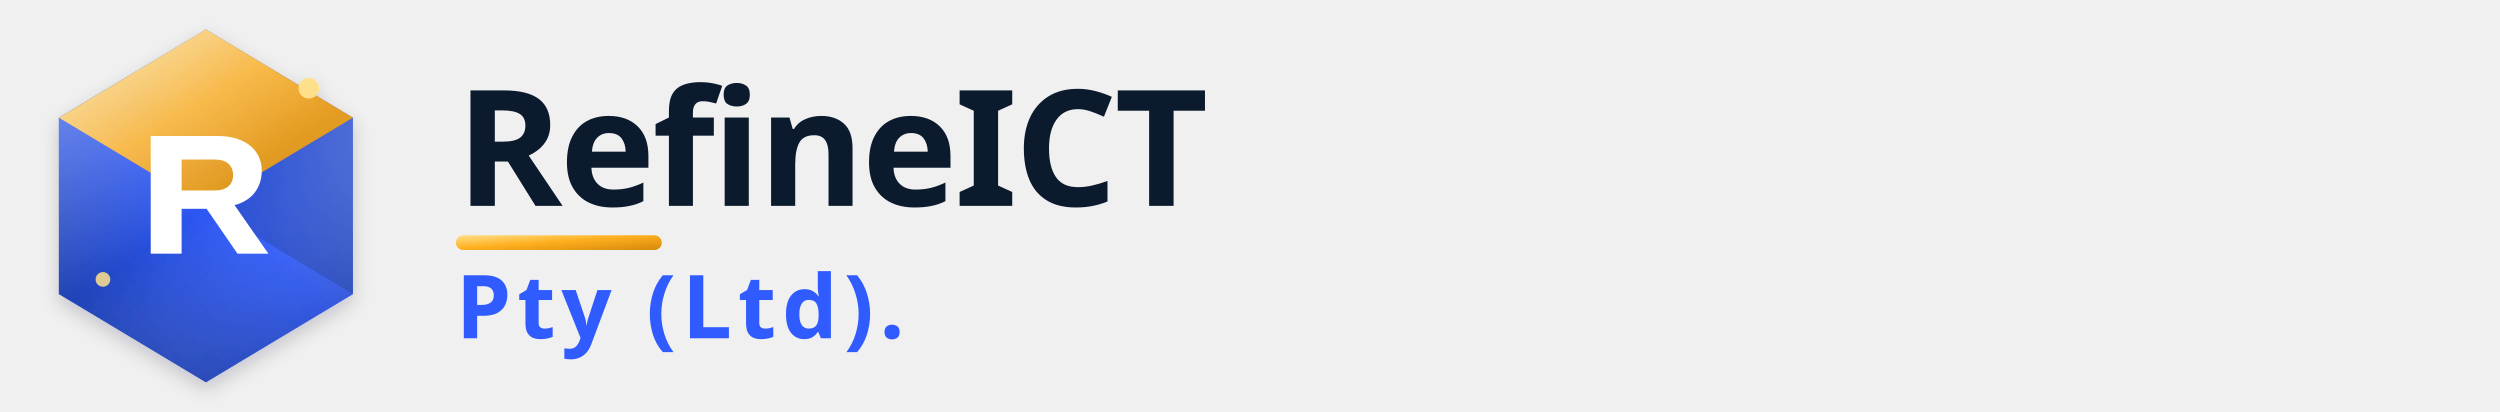
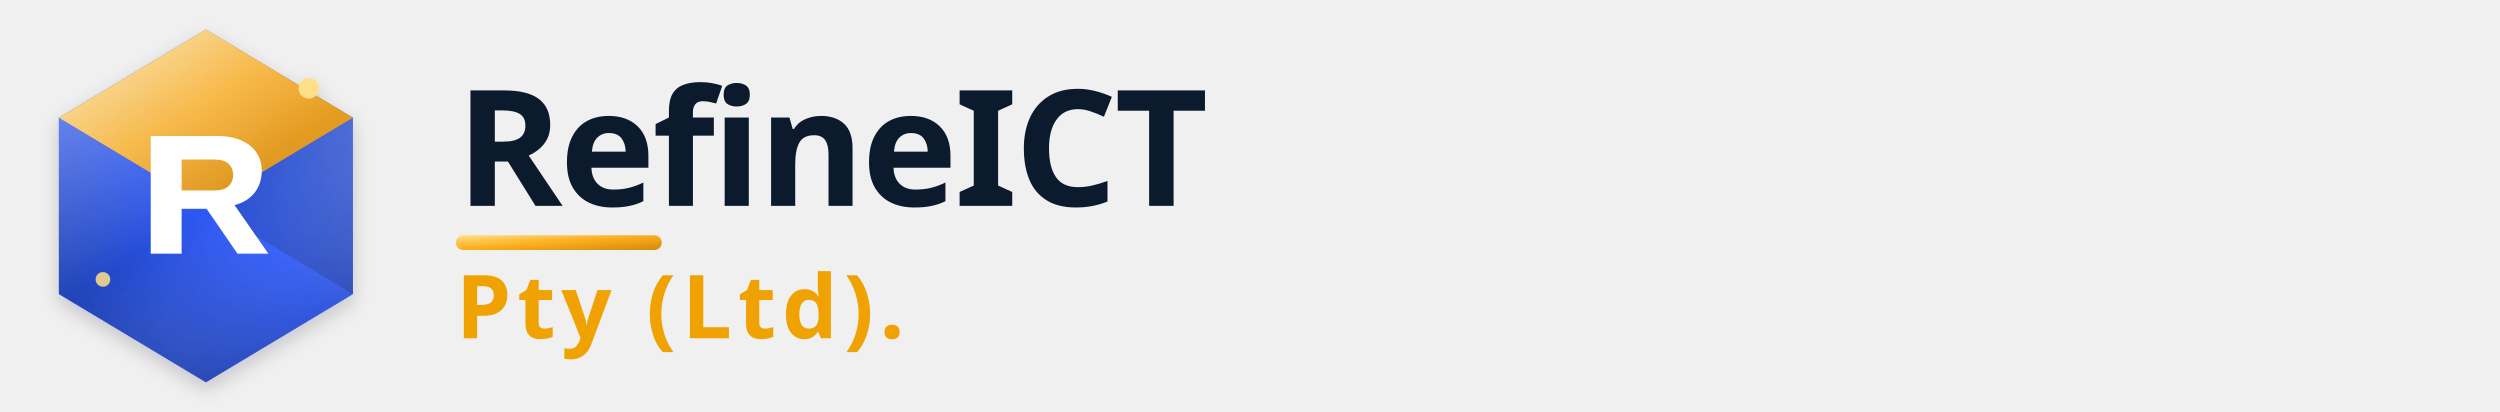
<svg xmlns="http://www.w3.org/2000/svg" viewBox="0 0 340 56" role="img" aria-label="RefineICT Pty (Ltd).">
  <defs>
    <linearGradient id="gold" x1="0%" y1="0%" x2="100%" y2="100%">
      <stop offset="0%" stop-color="#ffe08a" />
      <stop offset="45%" stop-color="#ffb020" />
      <stop offset="100%" stop-color="#d4890a" />
    </linearGradient>
    <linearGradient id="cobalt" x1="0%" y1="100%" x2="100%" y2="0%">
      <stop offset="0%" stop-color="#1a3a9e" />
      <stop offset="55%" stop-color="#2f5bff" />
      <stop offset="100%" stop-color="#6b8cff" />
    </linearGradient>
    <linearGradient id="facet" x1="20%" y1="0%" x2="80%" y2="100%">
      <stop offset="0%" stop-color="#ffffff" stop-opacity=".35" />
      <stop offset="50%" stop-color="#ffffff" stop-opacity="0" />
      <stop offset="100%" stop-color="#0c1a2e" stop-opacity=".25" />
    </linearGradient>
    <filter id="soft" x="-20%" y="-20%" width="140%" height="140%">
      <feDropShadow dx="0" dy="1" stdDeviation="1.2" flood-color="#0c1a2e" flood-opacity=".18" />
    </filter>
  </defs>
  <g filter="url(#soft)">
    <path fill="url(#cobalt)" d="M28 4 L48 16 L48 40 L28 52 L8 40 L8 16 Z" />
    <path fill="url(#gold)" d="M28 4 L48 16 L28 28 L8 16 Z" opacity=".95" />
    <path fill="#0c1a2e" opacity=".2" d="M28 28 L48 16 L48 40 Z" />
    <path fill="url(#facet)" d="M28 4 L48 16 L48 40 L28 52 L8 40 L8 16 Z" />
    <path fill="#fff" d="M20.5 18.5h9.2c3.6 0 5.9 1.9 5.9 4.7 0 2.4-1.4 4.1-3.7 4.7l4.6 6.6h-4.2l-4.2-6.1h-3.4v6.1h-4.2V18.5zm4.2 3.2v4.2h4.6c1.5 0 2.4-.8 2.4-2.1s-.9-2.1-2.4-2.1h-4.6z" />
    <circle cx="42" cy="12" r="1.4" fill="#ffe08a" />
    <circle cx="14" cy="38" r="1" fill="#ffe08a" opacity=".85" />
  </g>
  <g font-family="Sora, 'Segoe UI', system-ui, sans-serif">
    <text x="62" y="28" font-size="22" font-weight="800" letter-spacing="-0.4" fill="#0c1a2e">RefineICT</text>
-     <text x="62" y="46" font-size="12" font-weight="600" letter-spacing="0.8" fill="#2f5bff">Pty (Ltd).</text>
+     <text x="62" y="46" font-size="12" font-weight="600" letter-spacing="0.8" fill="#f0a202">Pty (Ltd).</text>
  </g>
  <rect x="62" y="32" width="28" height="2" rx="1" fill="url(#gold)" />
</svg>
